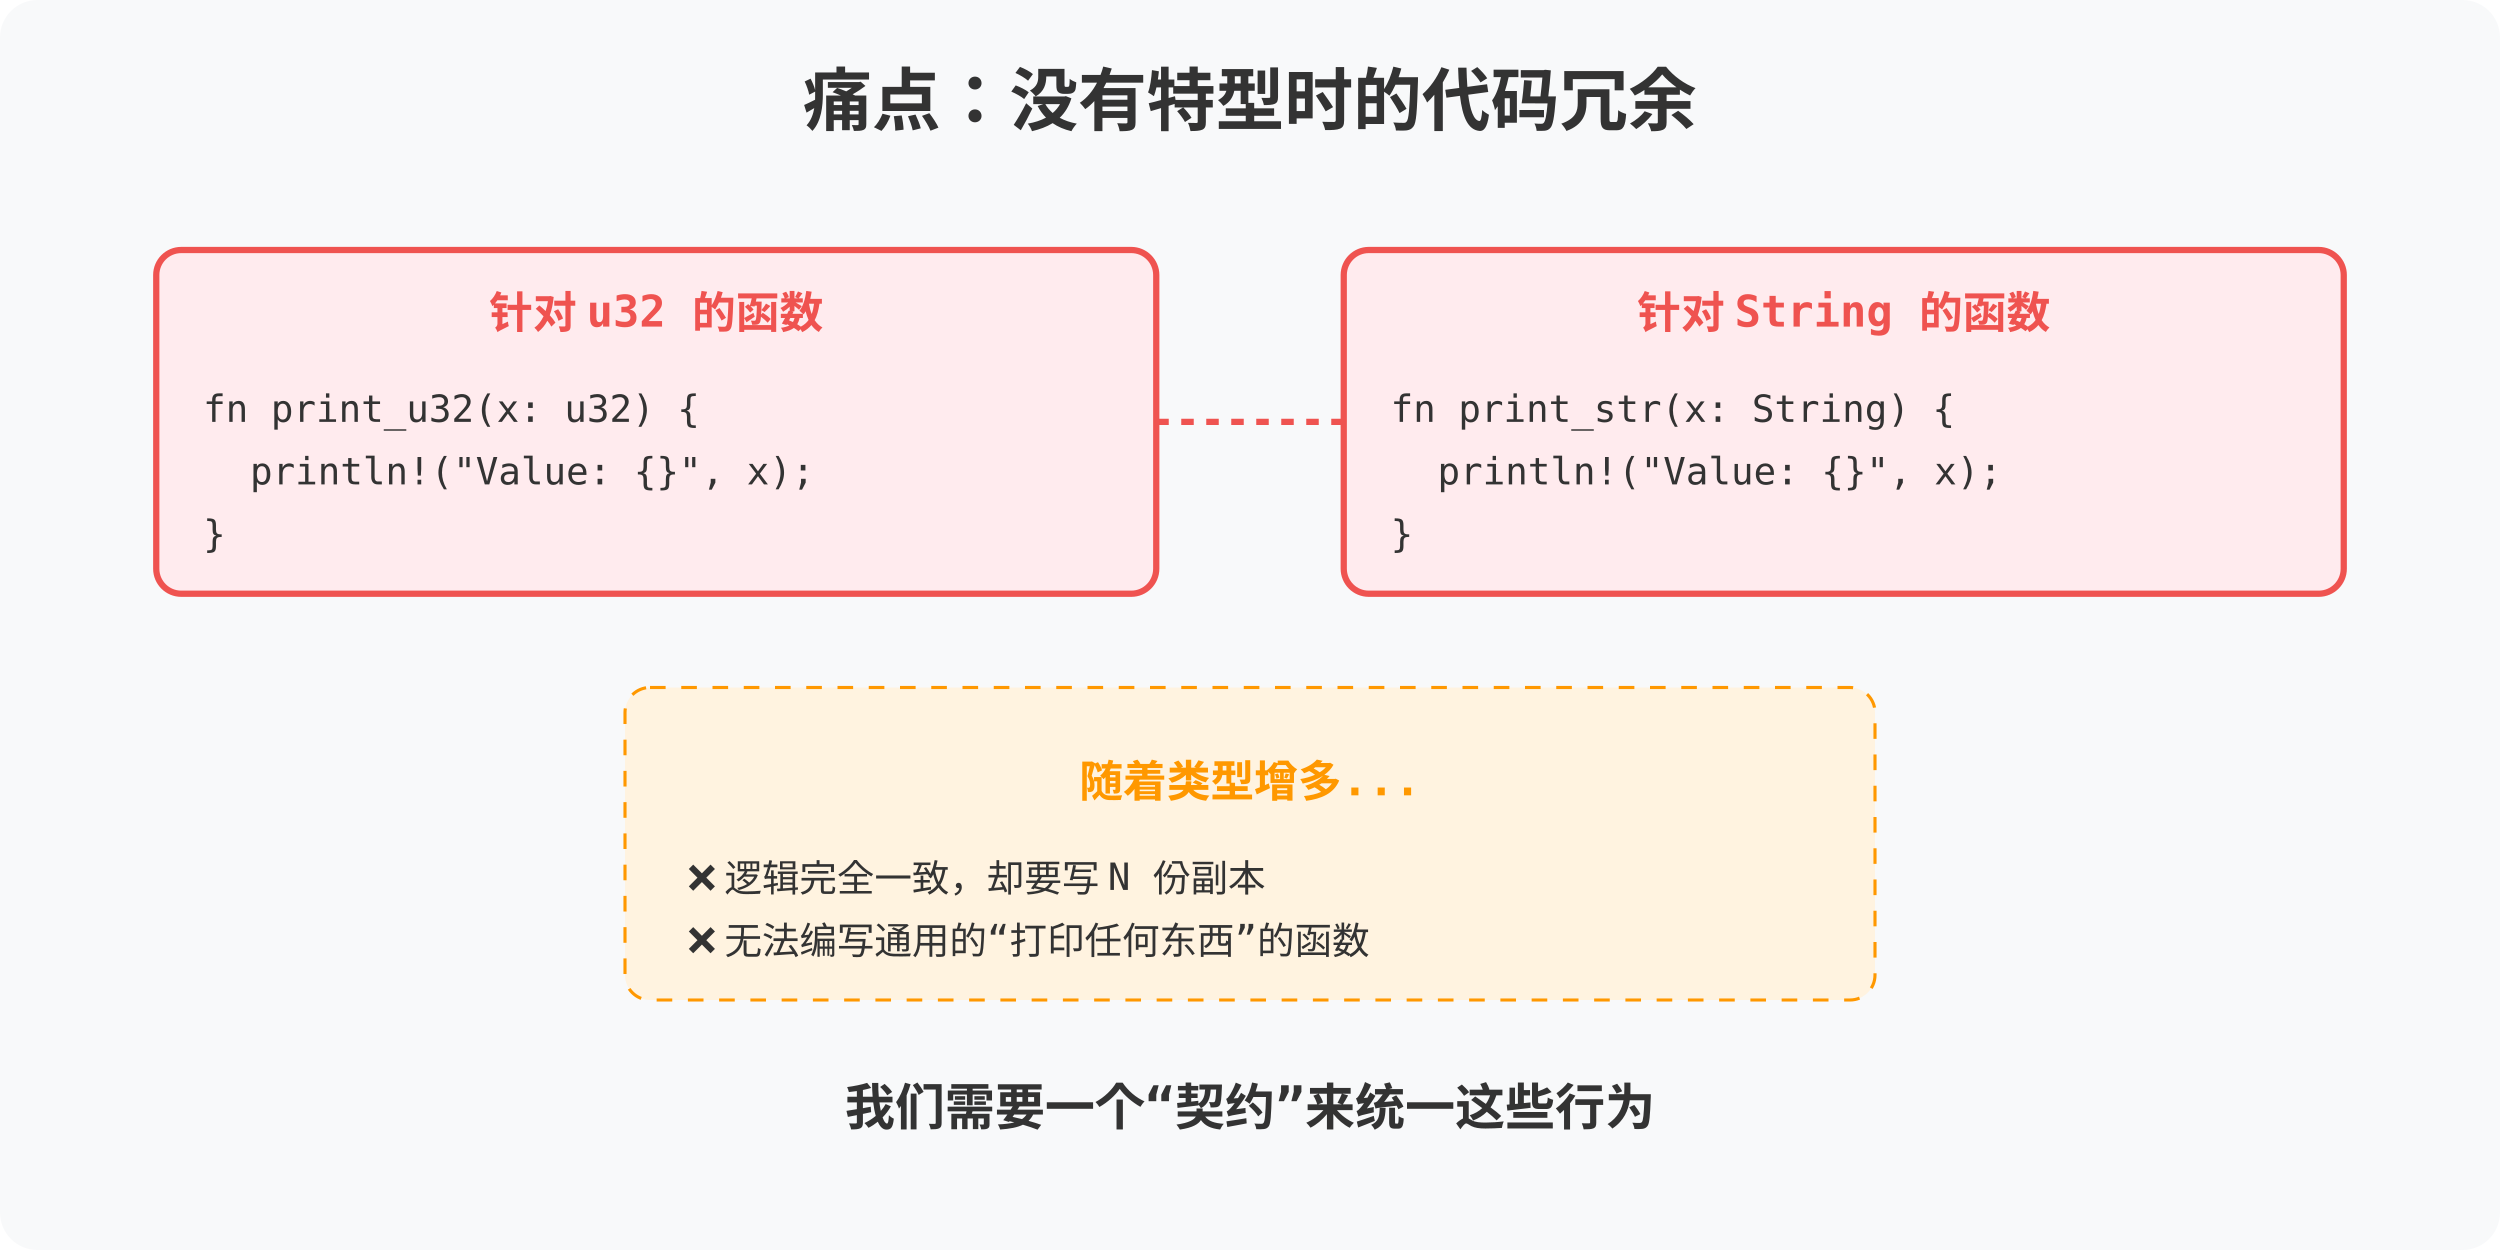
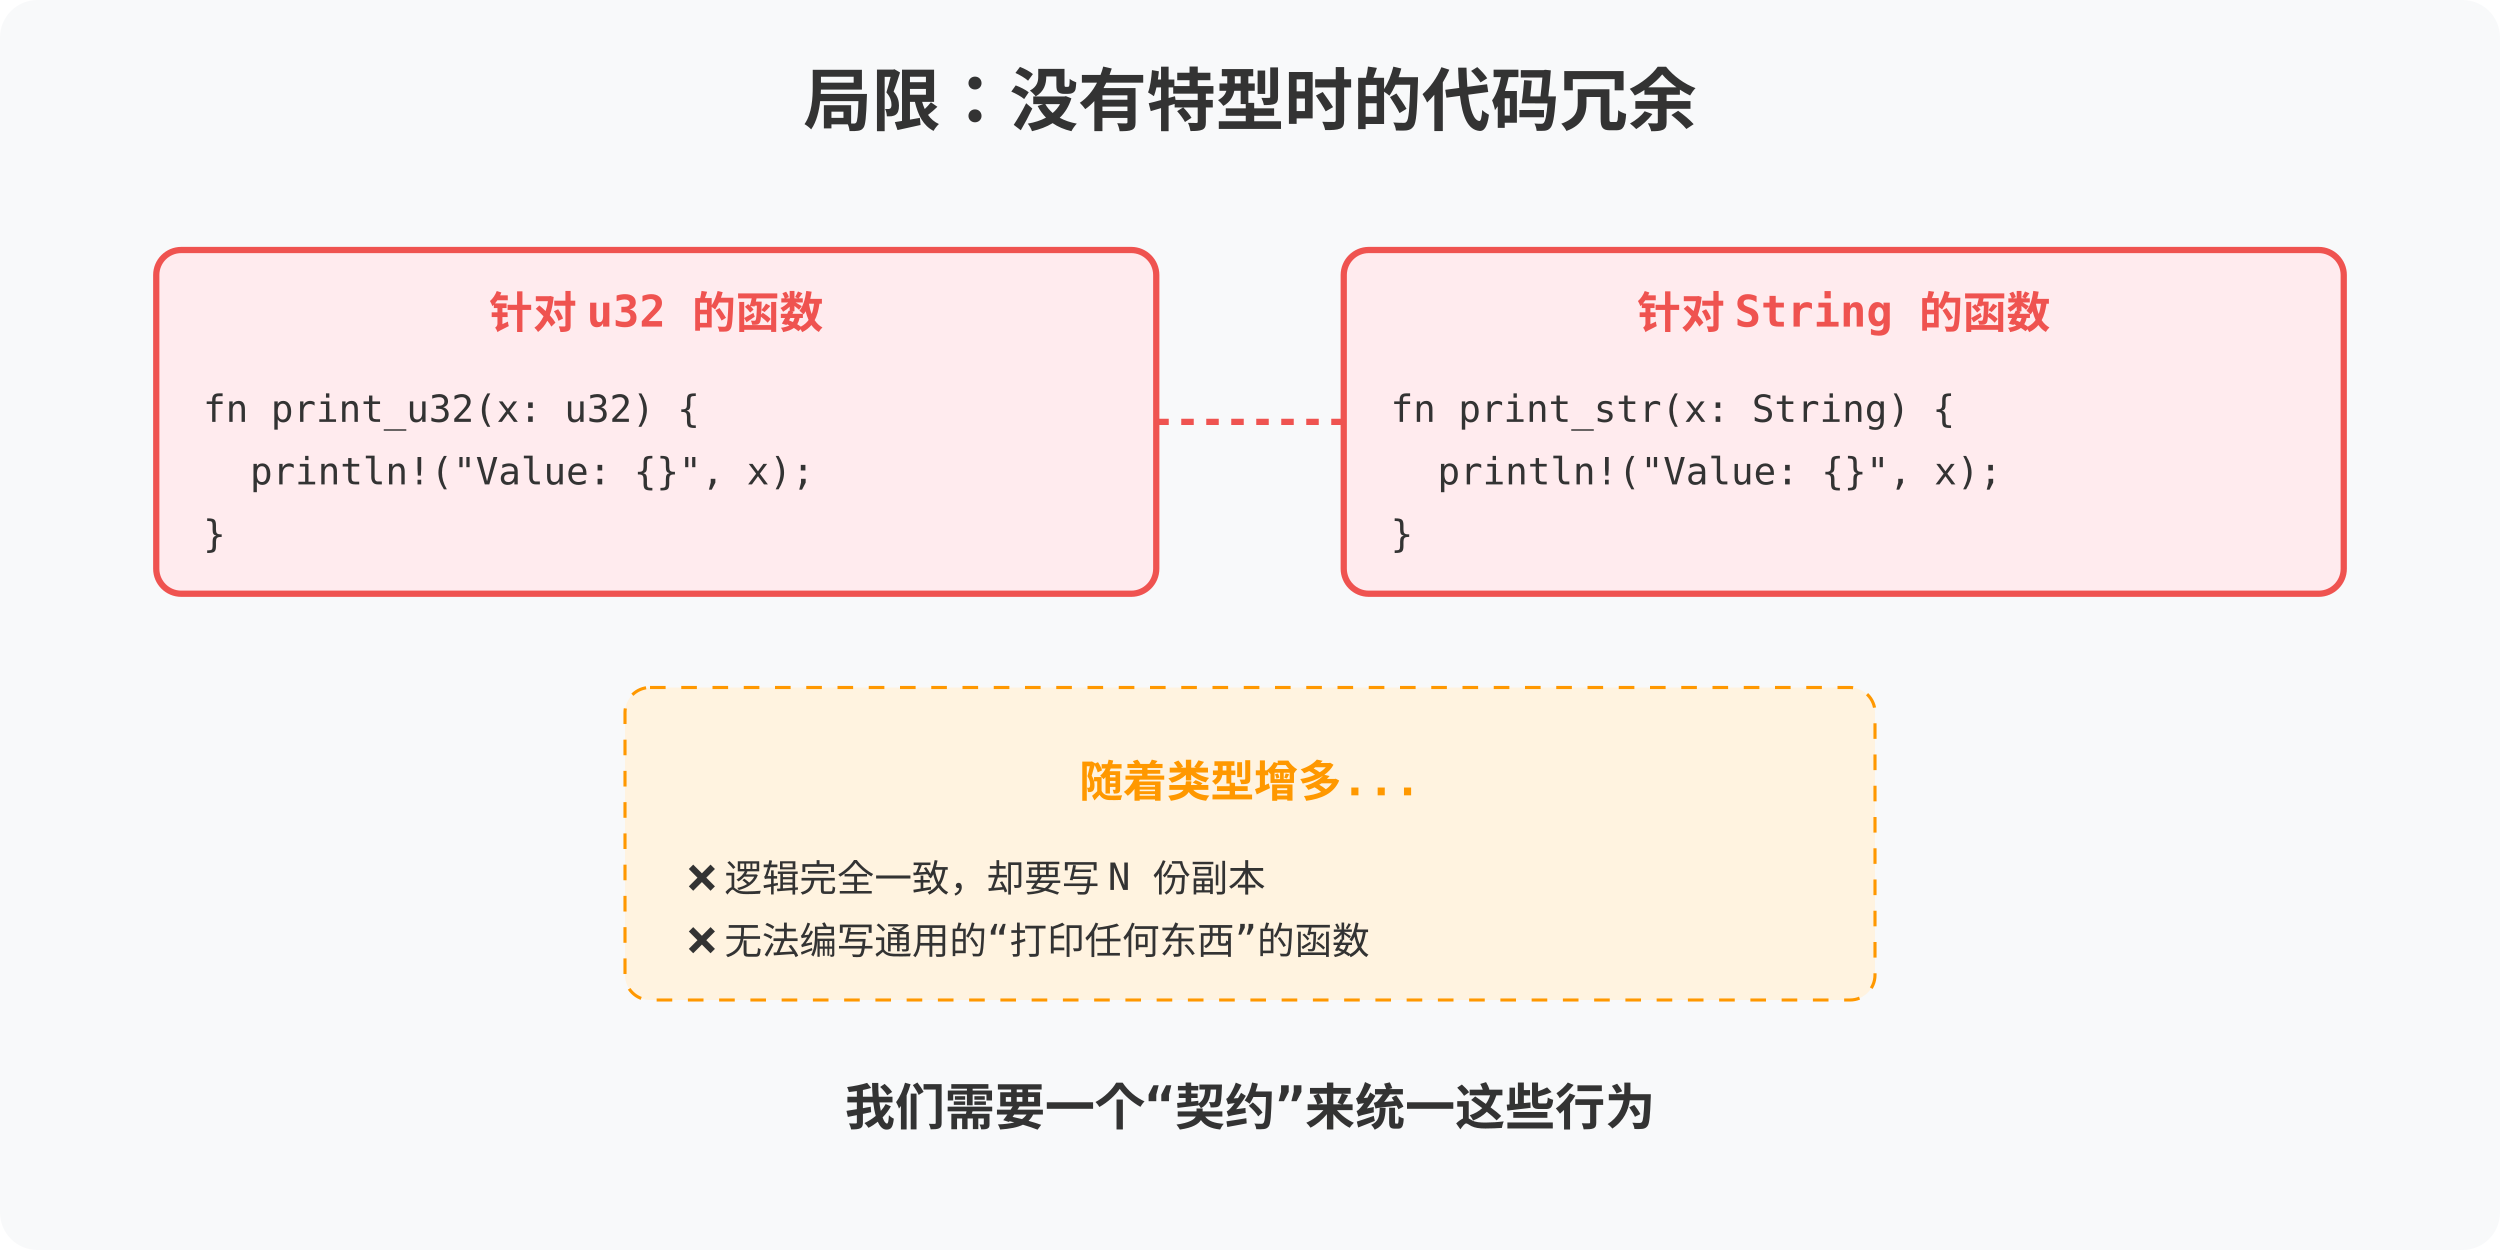
<svg xmlns="http://www.w3.org/2000/svg" width="800" height="400" viewBox="0 0 800 400">
  <rect width="800" height="400" fill="#f8f9fa" rx="12" />
-   <text x="400" y="40" font-family="JetBrains Mono, monospace" font-size="22" font-weight="bold" text-anchor="middle" fill="#333333">痛点：没有特型时的代码冗余</text>
+   <text x="400" y="40" font-family="JetBrains Mono, monospace" font-size="22" font-weight="bold" text-anchor="middle" fill="#333333">局限：没有特型时的代码冗余</text>
  <g transform="translate(50, 80)">
    <rect width="320" height="110" rx="8" fill="#ffebee" stroke="#ef5350" stroke-width="2" />
    <text x="160" y="25" font-family="JetBrains Mono, monospace" font-size="14" font-weight="bold" text-anchor="middle" fill="#ef5350">针对 u32 的函数</text>
    <text x="15" y="55" font-family="JetBrains Mono, monospace" font-size="12" fill="#333333">fn print_u32(x: u32) {</text>
    <text x="30" y="75" font-family="JetBrains Mono, monospace" font-size="12" fill="#333333">println!("Value: {}", x);</text>
    <text x="15" y="95" font-family="JetBrains Mono, monospace" font-size="12" fill="#333333">}</text>
  </g>
  <g transform="translate(430, 80)">
    <rect width="320" height="110" rx="8" fill="#ffebee" stroke="#ef5350" stroke-width="2" />
    <text x="160" y="25" font-family="JetBrains Mono, monospace" font-size="14" font-weight="bold" text-anchor="middle" fill="#ef5350">针对 String 的函数</text>
    <text x="15" y="55" font-family="JetBrains Mono, monospace" font-size="12" fill="#333333">fn print_str(x: String) {</text>
    <text x="30" y="75" font-family="JetBrains Mono, monospace" font-size="12" fill="#333333">println!("Value: {}", x);</text>
    <text x="15" y="95" font-family="JetBrains Mono, monospace" font-size="12" fill="#333333">}</text>
  </g>
  <g transform="translate(200, 220)">
    <rect width="400" height="100" rx="8" fill="#fff3e0" stroke="#ff9800" stroke-width="1" stroke-dasharray="5,5" />
    <text x="200" y="35" font-family="JetBrains Mono, monospace" font-size="14" font-weight="bold" text-anchor="middle" fill="#ff9800">随着类型增多...</text>
    <text x="20" y="65" font-family="JetBrains Mono, monospace" font-size="12" fill="#333333">❌ 逻辑完全一致，却要写 N 份副本</text>
    <text x="20" y="85" font-family="JetBrains Mono, monospace" font-size="12" fill="#333333">❌ 无法编写通用的“打印任何东西”的函数</text>
  </g>
  <text x="400" y="360" font-family="JetBrains Mono, monospace" font-size="16" font-weight="bold" text-anchor="middle" fill="#333333">我们需要一个“契约”来统一这些行为</text>
  <path d="M 370 135 L 430 135" stroke="#ef5350" stroke-width="2" stroke-dasharray="4,4" />
</svg>
